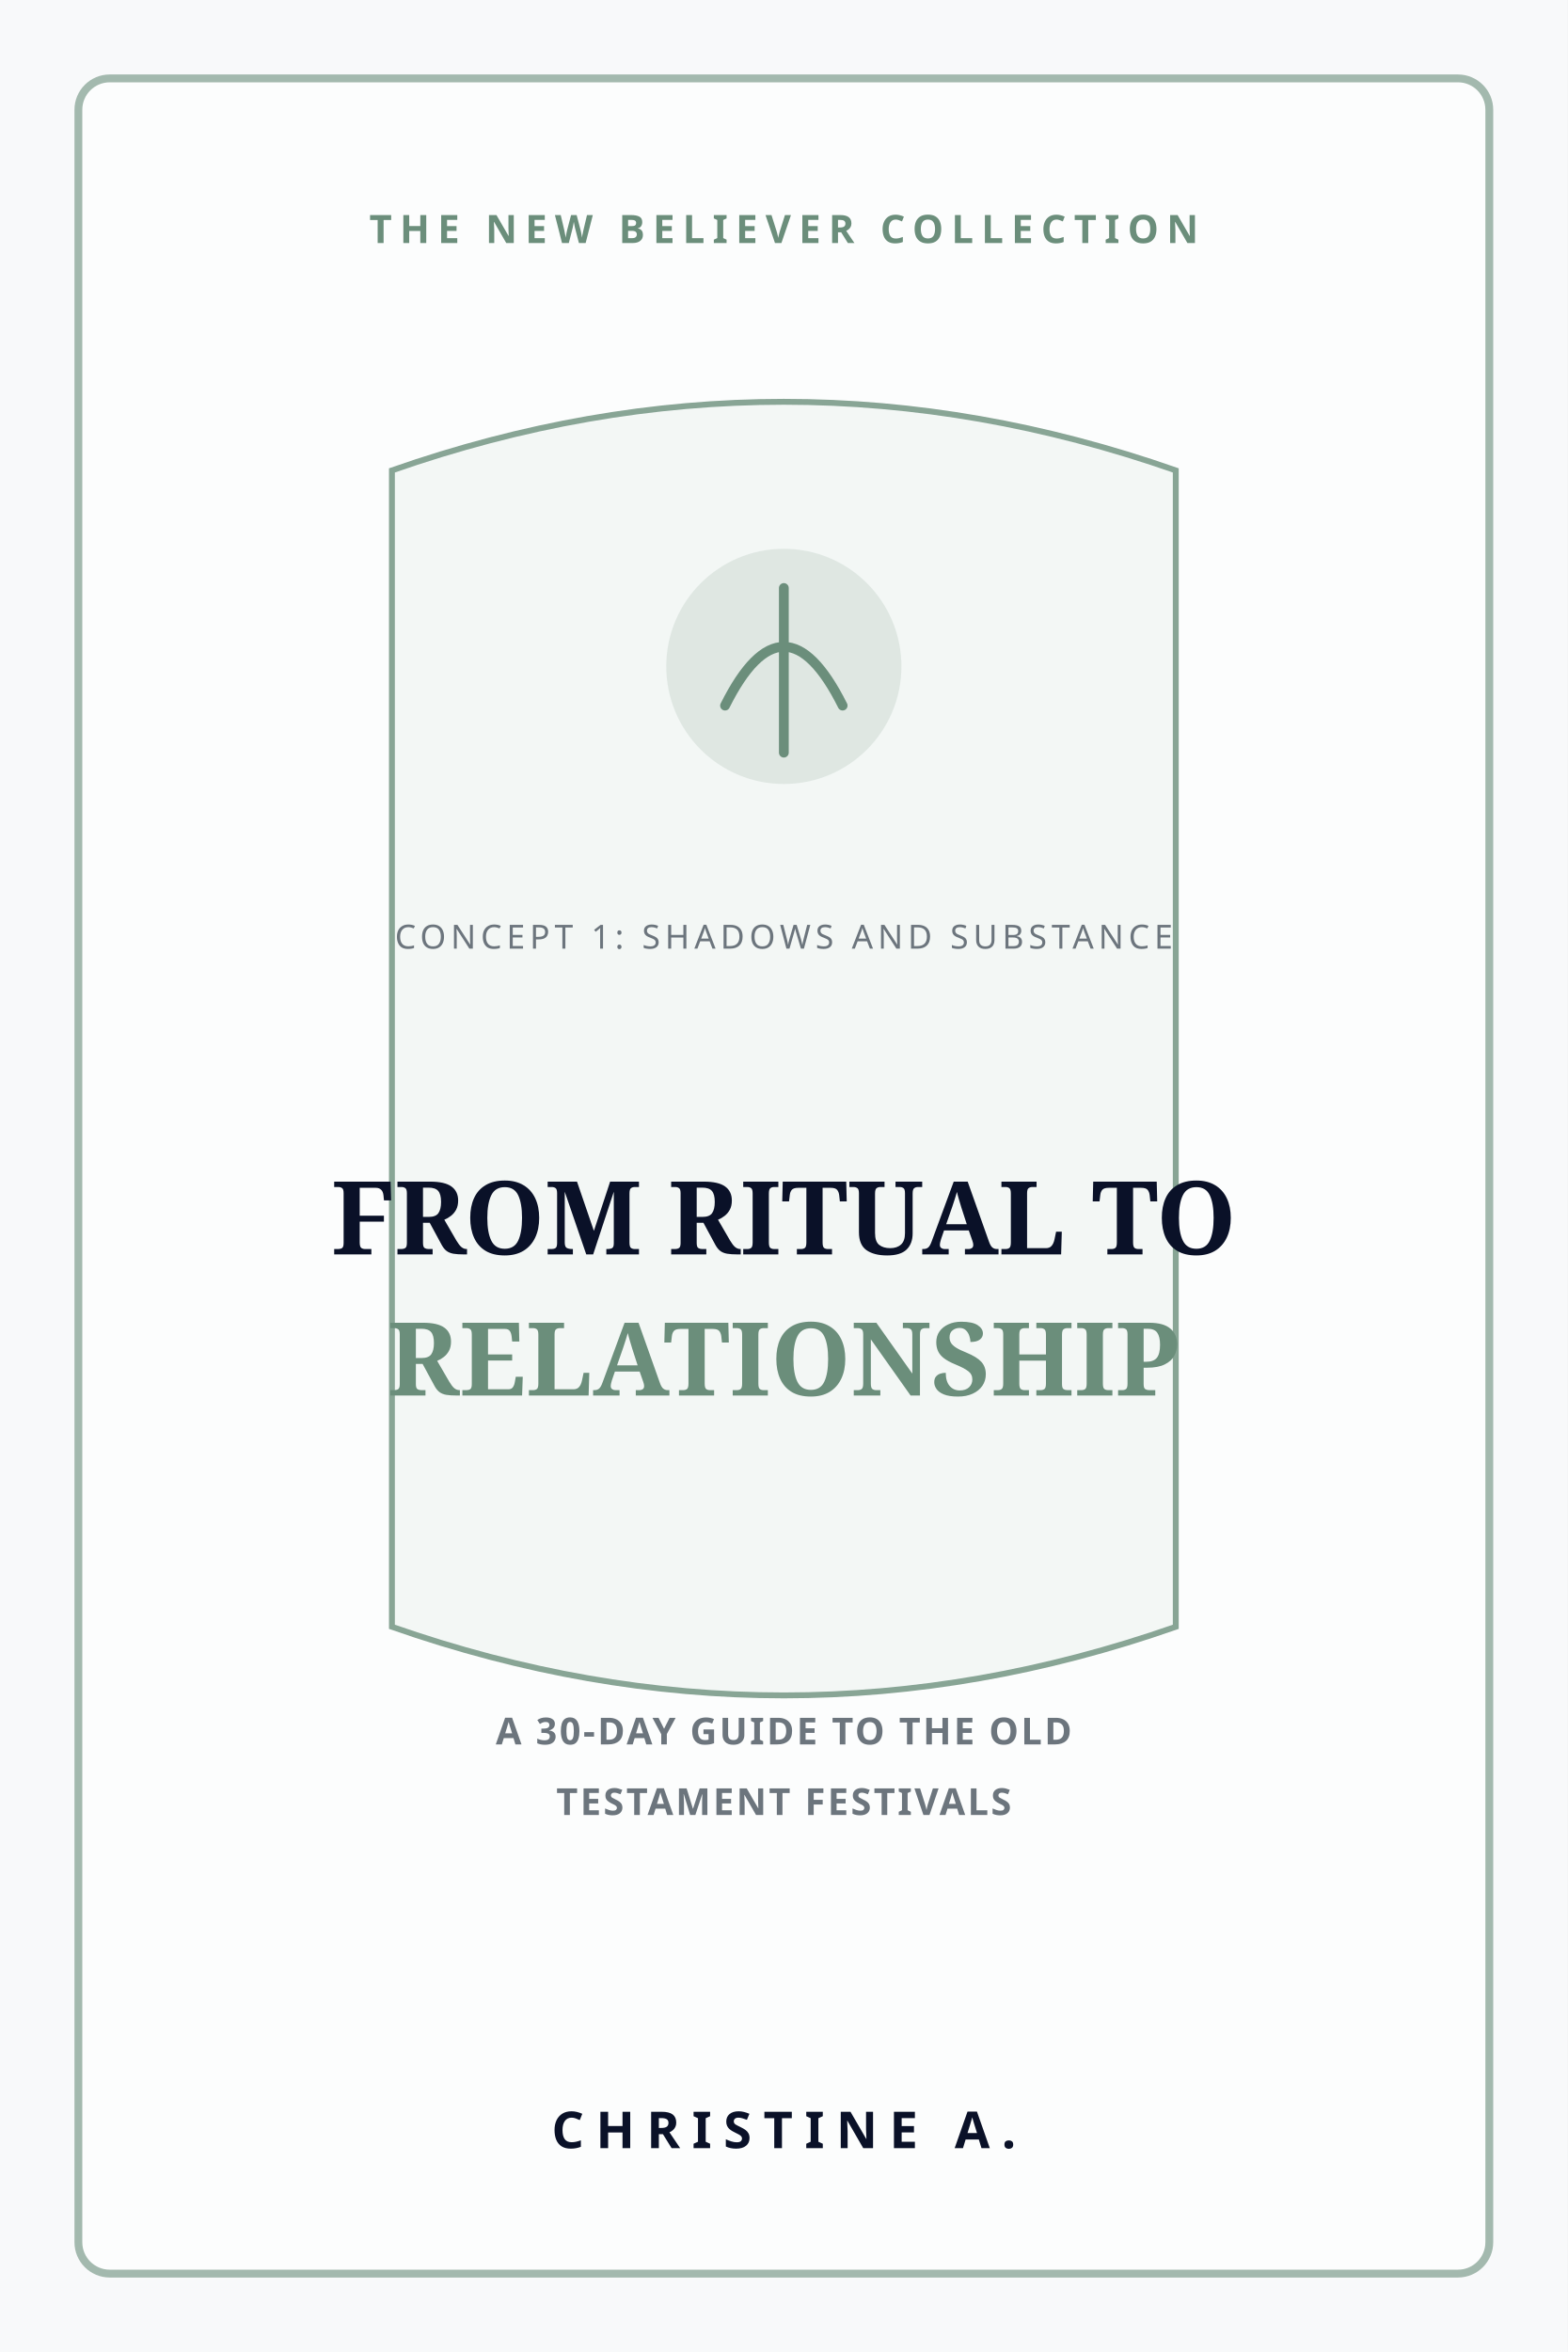
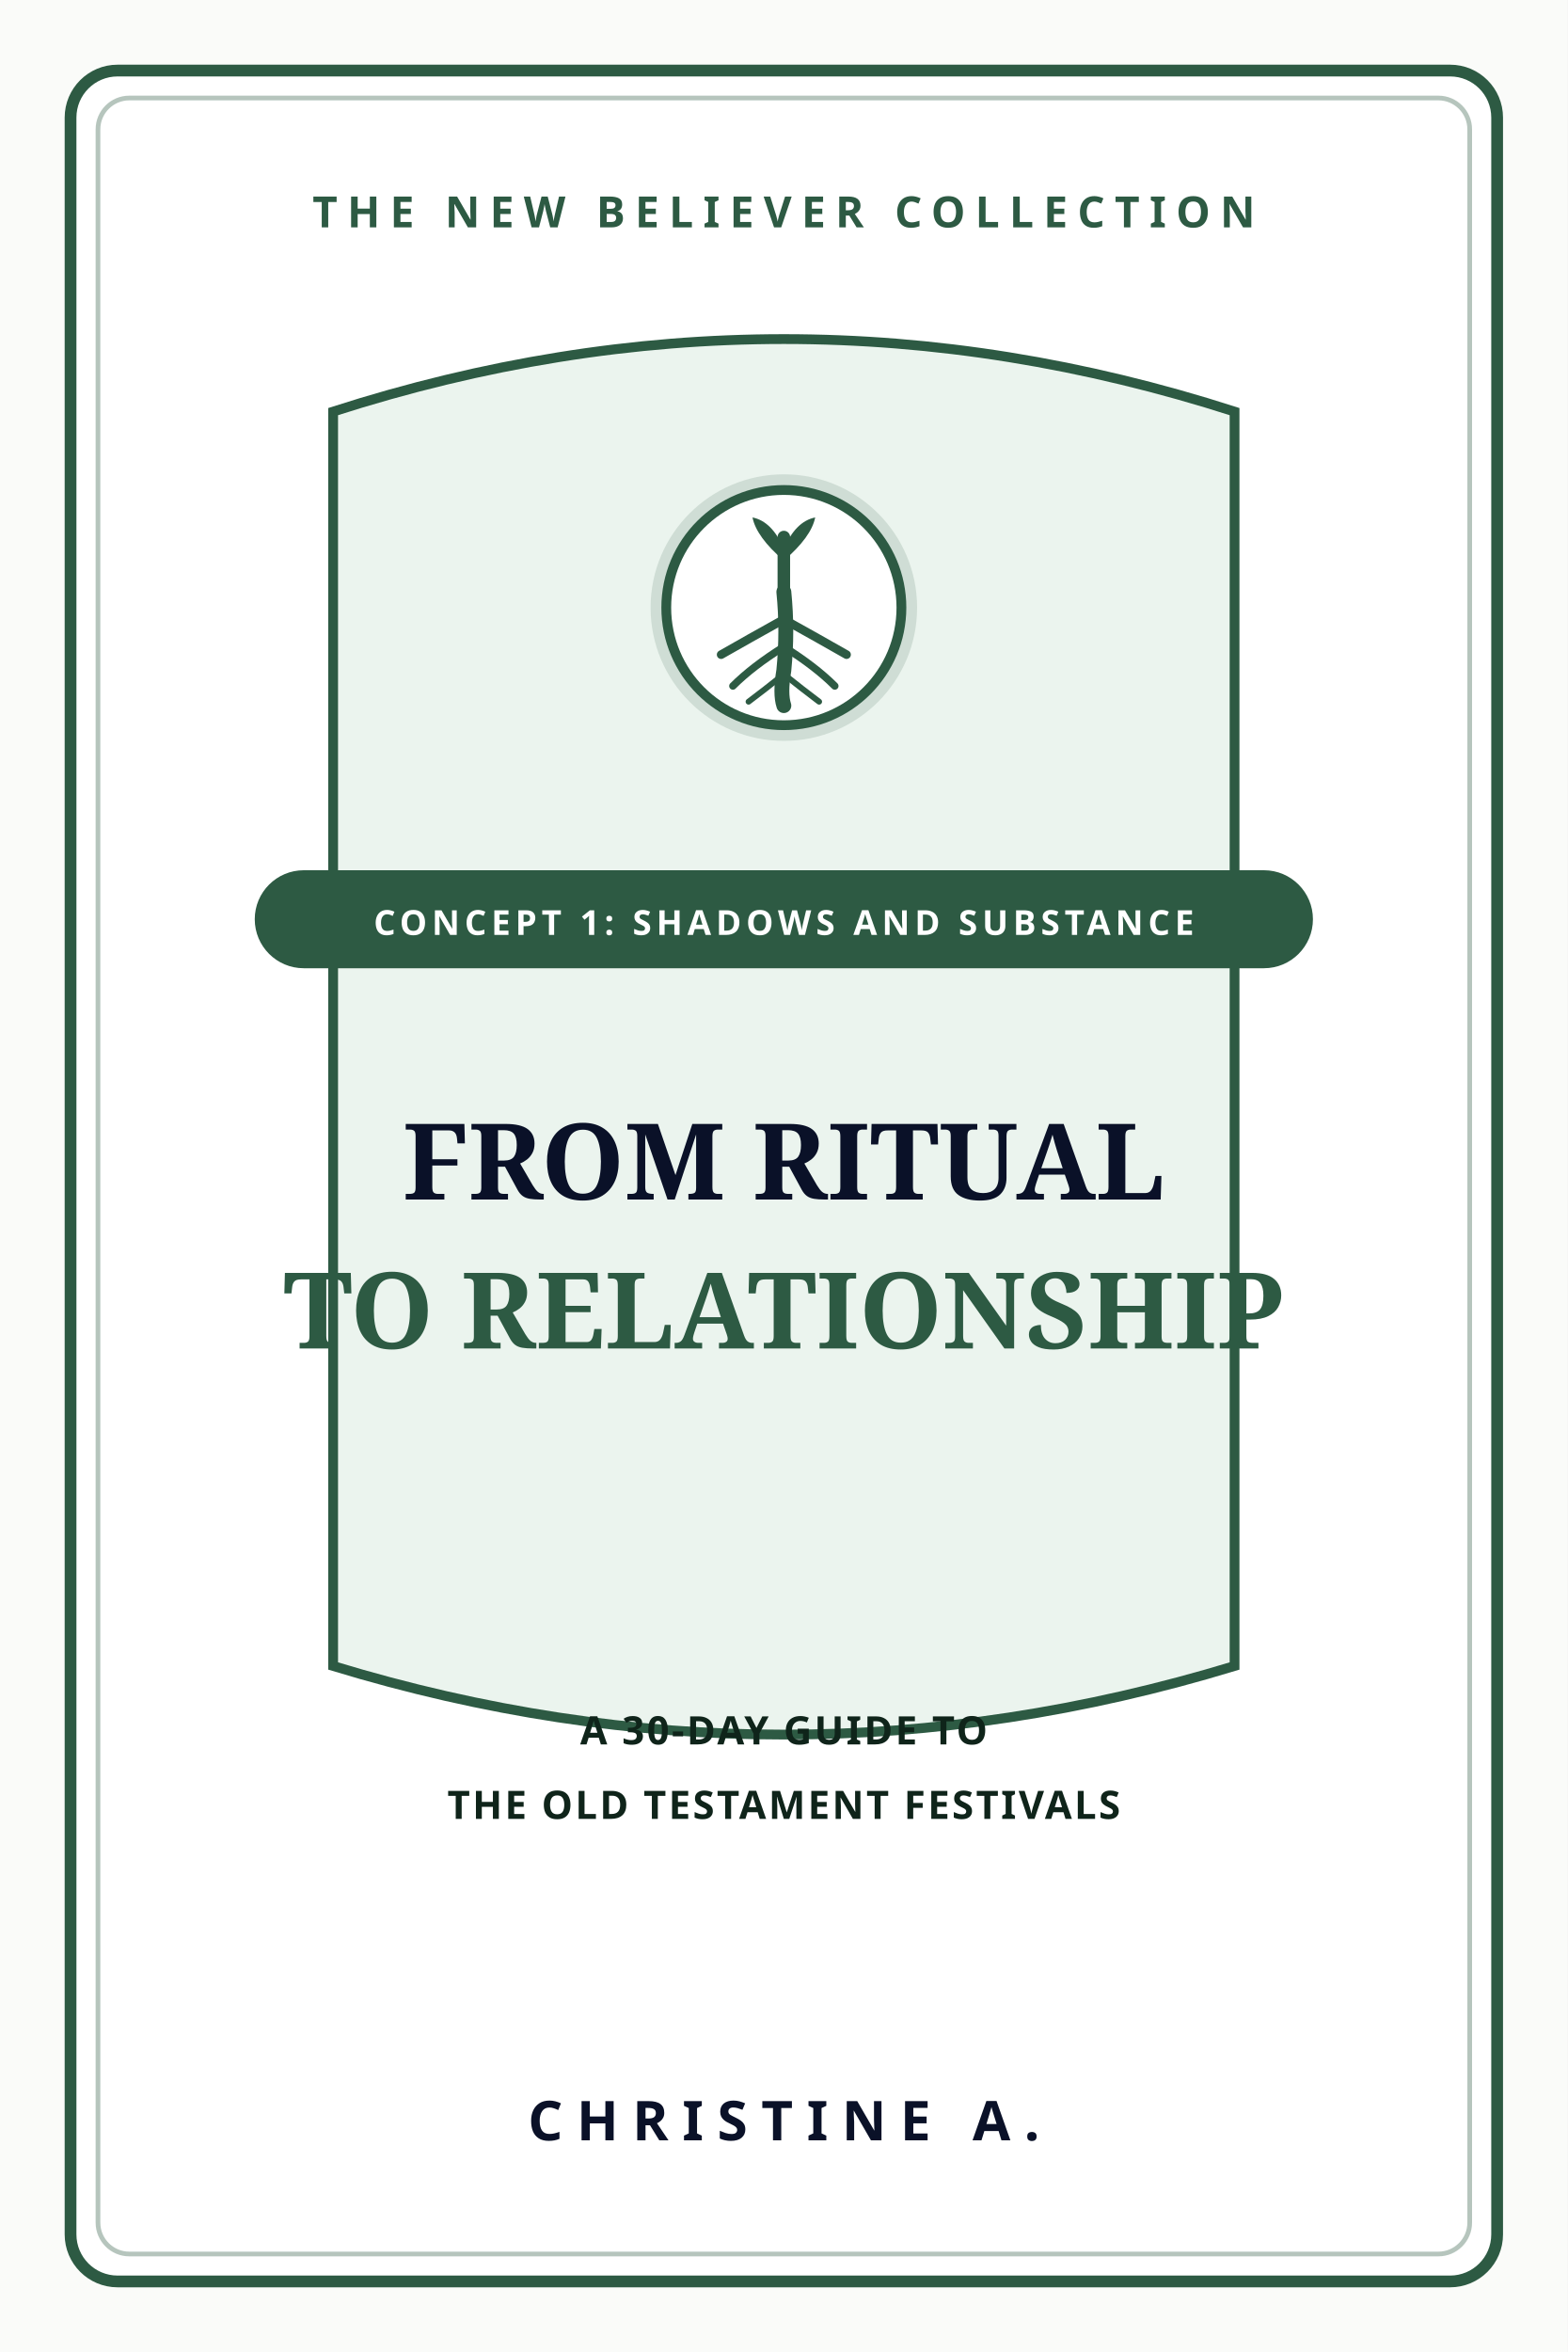
<svg xmlns="http://www.w3.org/2000/svg" viewBox="0 0 400 600" width="100%" height="100%">
-   <rect width="100%" height="100%" fill="#F8F9FA" />
-   <rect x="20" y="20" width="360" height="560" rx="8" fill="#FFFFFF" stroke="#6B8E7B" stroke-width="2" opacity="0.6" />
-   <path d="M 100 120 Q 200 85 300 120 L 300 415 Q 200 450 100 415 Z" fill="#F1F5F3" stroke="#6B8E7B" stroke-width="1.5" opacity="0.8" />
-   <circle cx="200" cy="170" r="30" fill="#6B8E7B" opacity="0.15" />
-   <path d="M 185 180 Q 200 150 215 180 M 200 150 L 200 192" stroke="#6B8E7B" stroke-width="2.5" fill="none" stroke-linecap="round" />
-   <text x="200" y="62" font-family="'Montserrat', sans-serif" font-size="10" font-weight="bold" fill="#6B8E7B" text-anchor="middle" letter-spacing="2">THE NEW BELIEVER COLLECTION</text>
-   <text x="200" y="242" font-family="'Montserrat', sans-serif" font-size="8.5" fill="#6C757D" text-anchor="middle" letter-spacing="1.2">CONCEPT 1: SHADOWS AND SUBSTANCE</text>
-   <text x="200" y="320" font-family="'Playfair Display', Georgia, serif" font-size="26" font-weight="bold" fill="#0A1128" text-anchor="middle">FROM RITUAL TO</text>
-   <text x="200" y="356" font-family="'Playfair Display', Georgia, serif" font-size="26" font-weight="bold" fill="#6B8E7B" text-anchor="middle">RELATIONSHIP</text>
-   <text x="200" y="445" font-family="'Montserrat', sans-serif" font-size="9.5" font-weight="600" fill="#6C757D" text-anchor="middle" letter-spacing="0.6">A 30-DAY GUIDE TO THE OLD</text>
-   <text x="200" y="463" font-family="'Montserrat', sans-serif" font-size="9.5" font-weight="600" fill="#6C757D" text-anchor="middle" letter-spacing="0.6">TESTAMENT FESTIVALS</text>
-   <text x="200" y="548" font-family="'Montserrat', sans-serif" font-size="13" font-weight="bold" fill="#0A1128" text-anchor="middle" letter-spacing="3">CHRISTINE A.</text>
+   <rect width="100%" height="100%" fill="#FAFBF9" />
+   <rect x="18" y="18" width="364" height="564" rx="12" fill="#FFFFFF" stroke="#2D5A43" stroke-width="3" />
+   <rect x="25" y="25" width="350" height="550" rx="8" fill="none" stroke="#2D5A43" stroke-width="1.2" opacity="0.35" />
+   <path d="M 85 105 Q 200 68 315 105 L 315 425 Q 200 460 85 425 Z" fill="#EBF4EE" stroke="#2D5A43" stroke-width="2.5" />
+   <g transform="translate(200, 155)">
+     <circle cx="0" cy="0" r="34" fill="#2D5A43" opacity="0.15" />
+     <circle cx="0" cy="0" r="30" fill="#FFFFFF" stroke="#2D5A43" stroke-width="2.5" />
+     <path d="M 0 -18 L 0 -4" stroke="#2D5A43" stroke-width="3.2" stroke-linecap="round" />
+     <path d="M 0 -12 Q -7 -18 -8 -23 Q -3 -22 0 -15" fill="#2D5A43" />
+     <path d="M 0 -12 Q 7 -18 8 -23 Q 3 -22 0 -15" fill="#2D5A43" />
+     <path d="M 0 -4 Q 1 6 0 16 Q -1 22 0 25" stroke="#2D5A43" stroke-width="3.8" fill="none" stroke-linecap="round" />
+     <path d="M 0 3 Q -9 8 -16 12" stroke="#2D5A43" stroke-width="2.2" fill="none" stroke-linecap="round" />
+     <path d="M 0 3 Q 9 8 16 12" stroke="#2D5A43" stroke-width="2.2" fill="none" stroke-linecap="round" />
+     <path d="M 0 10 Q -8 15 -13 20" stroke="#2D5A43" stroke-width="1.9" fill="none" stroke-linecap="round" />
+     <path d="M 0 10 Q 8 15 13 20" stroke="#2D5A43" stroke-width="1.9" fill="none" stroke-linecap="round" />
+     <path d="M 0 17 Q -5 21 -9 24" stroke="#2D5A43" stroke-width="1.5" fill="none" stroke-linecap="round" />
+     <path d="M 0 17 Q 5 21 9 24" stroke="#2D5A43" stroke-width="1.5" fill="none" stroke-linecap="round" />
+   </g>
+   <text x="200" y="58" font-family="'Montserrat', system-ui, sans-serif" font-size="11" font-weight="800" fill="#2D5A43" text-anchor="middle" letter-spacing="2.5">THE NEW BELIEVER COLLECTION</text>
+   <rect x="65" y="222" width="270" height="25" rx="12.5" fill="#2D5A43" />
+   <text x="200" y="238.5" font-family="'Montserrat', system-ui, sans-serif" font-size="8.8" font-weight="800" fill="#FFFFFF" text-anchor="middle" letter-spacing="1.2">CONCEPT 1: SHADOWS AND SUBSTANCE</text>
+   <text x="200" y="306" font-family="'Playfair Display', Georgia, serif" font-size="27" font-weight="bold" fill="#0A1128" text-anchor="middle">FROM RITUAL</text>
+   <text x="200" y="344" font-family="'Playfair Display', Georgia, serif" font-size="27" font-weight="bold" fill="#2D5A43" text-anchor="middle">TO RELATIONSHIP</text>
+   <text x="200" y="445" font-family="'Montserrat', system-ui, sans-serif" font-size="10" font-weight="800" fill="#0F241A" text-anchor="middle" letter-spacing="0.6">A 30-DAY GUIDE TO</text>
+   <text x="200" y="464" font-family="'Montserrat', system-ui, sans-serif" font-size="10" font-weight="800" fill="#0F241A" text-anchor="middle" letter-spacing="0.6">THE OLD TESTAMENT FESTIVALS</text>
+   <text x="200" y="546" font-family="'Montserrat', system-ui, sans-serif" font-size="14" font-weight="800" fill="#0A1128" text-anchor="middle" letter-spacing="3.5">CHRISTINE A.</text>
</svg>
